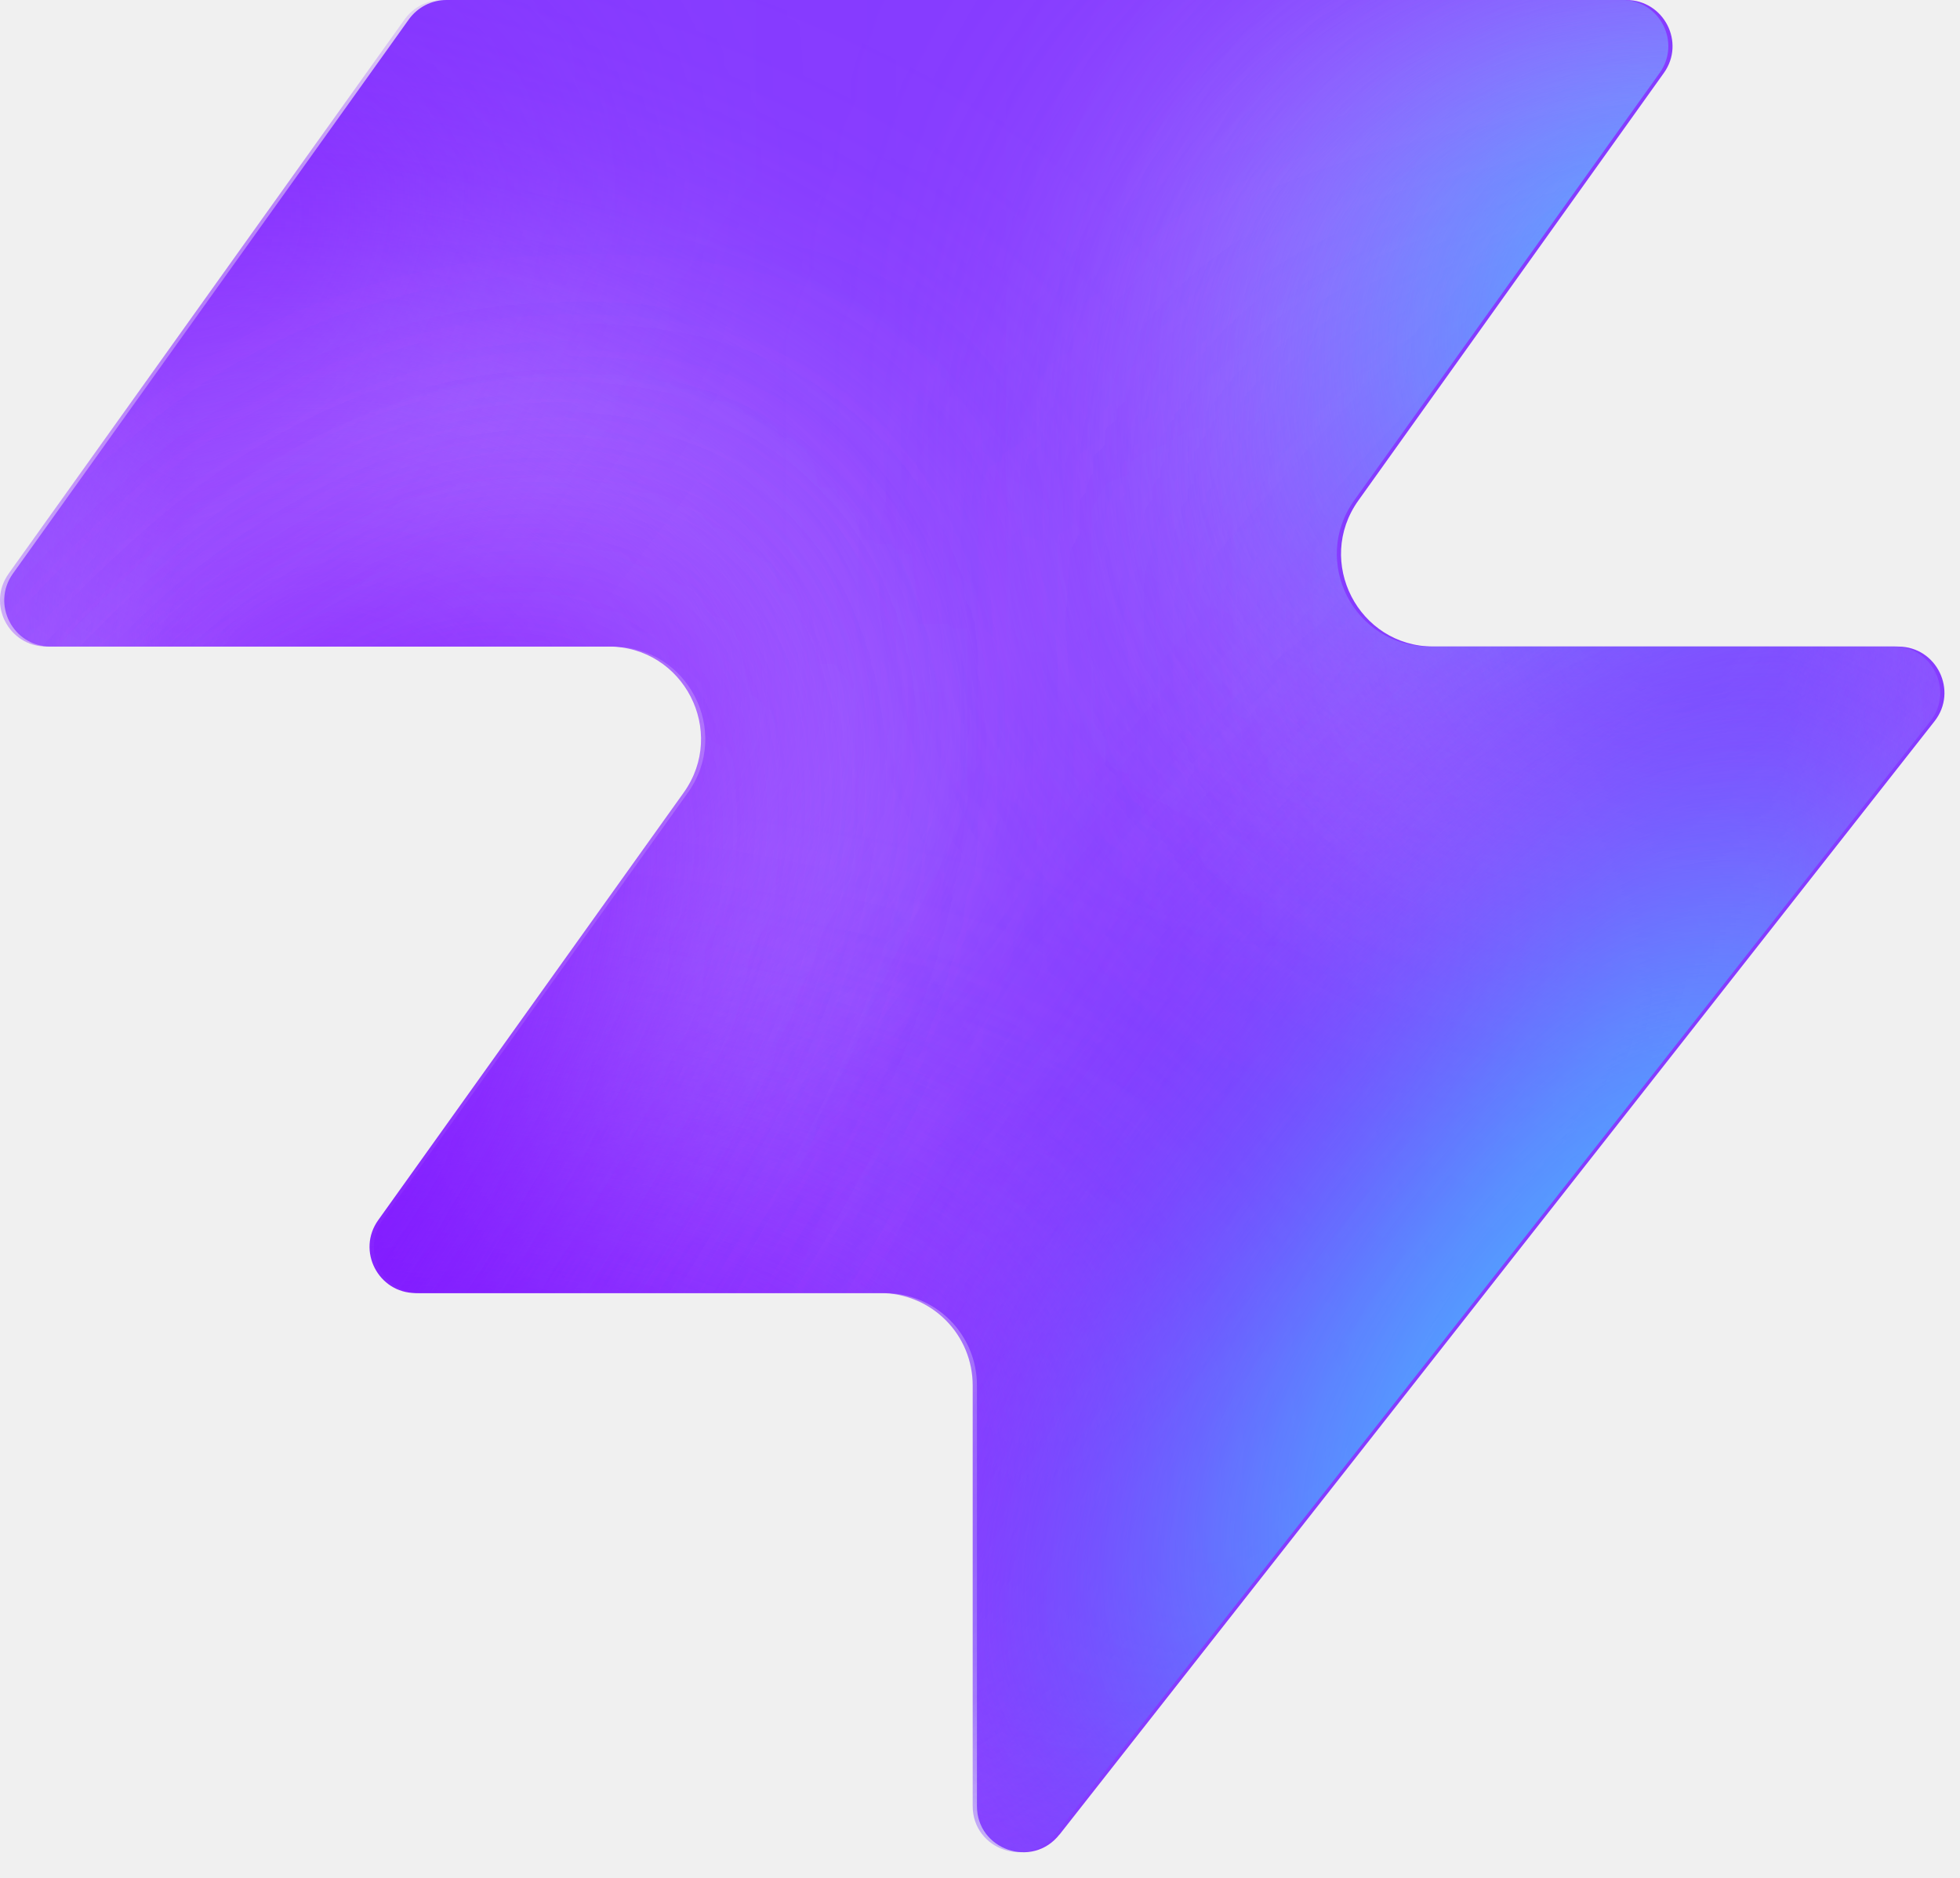
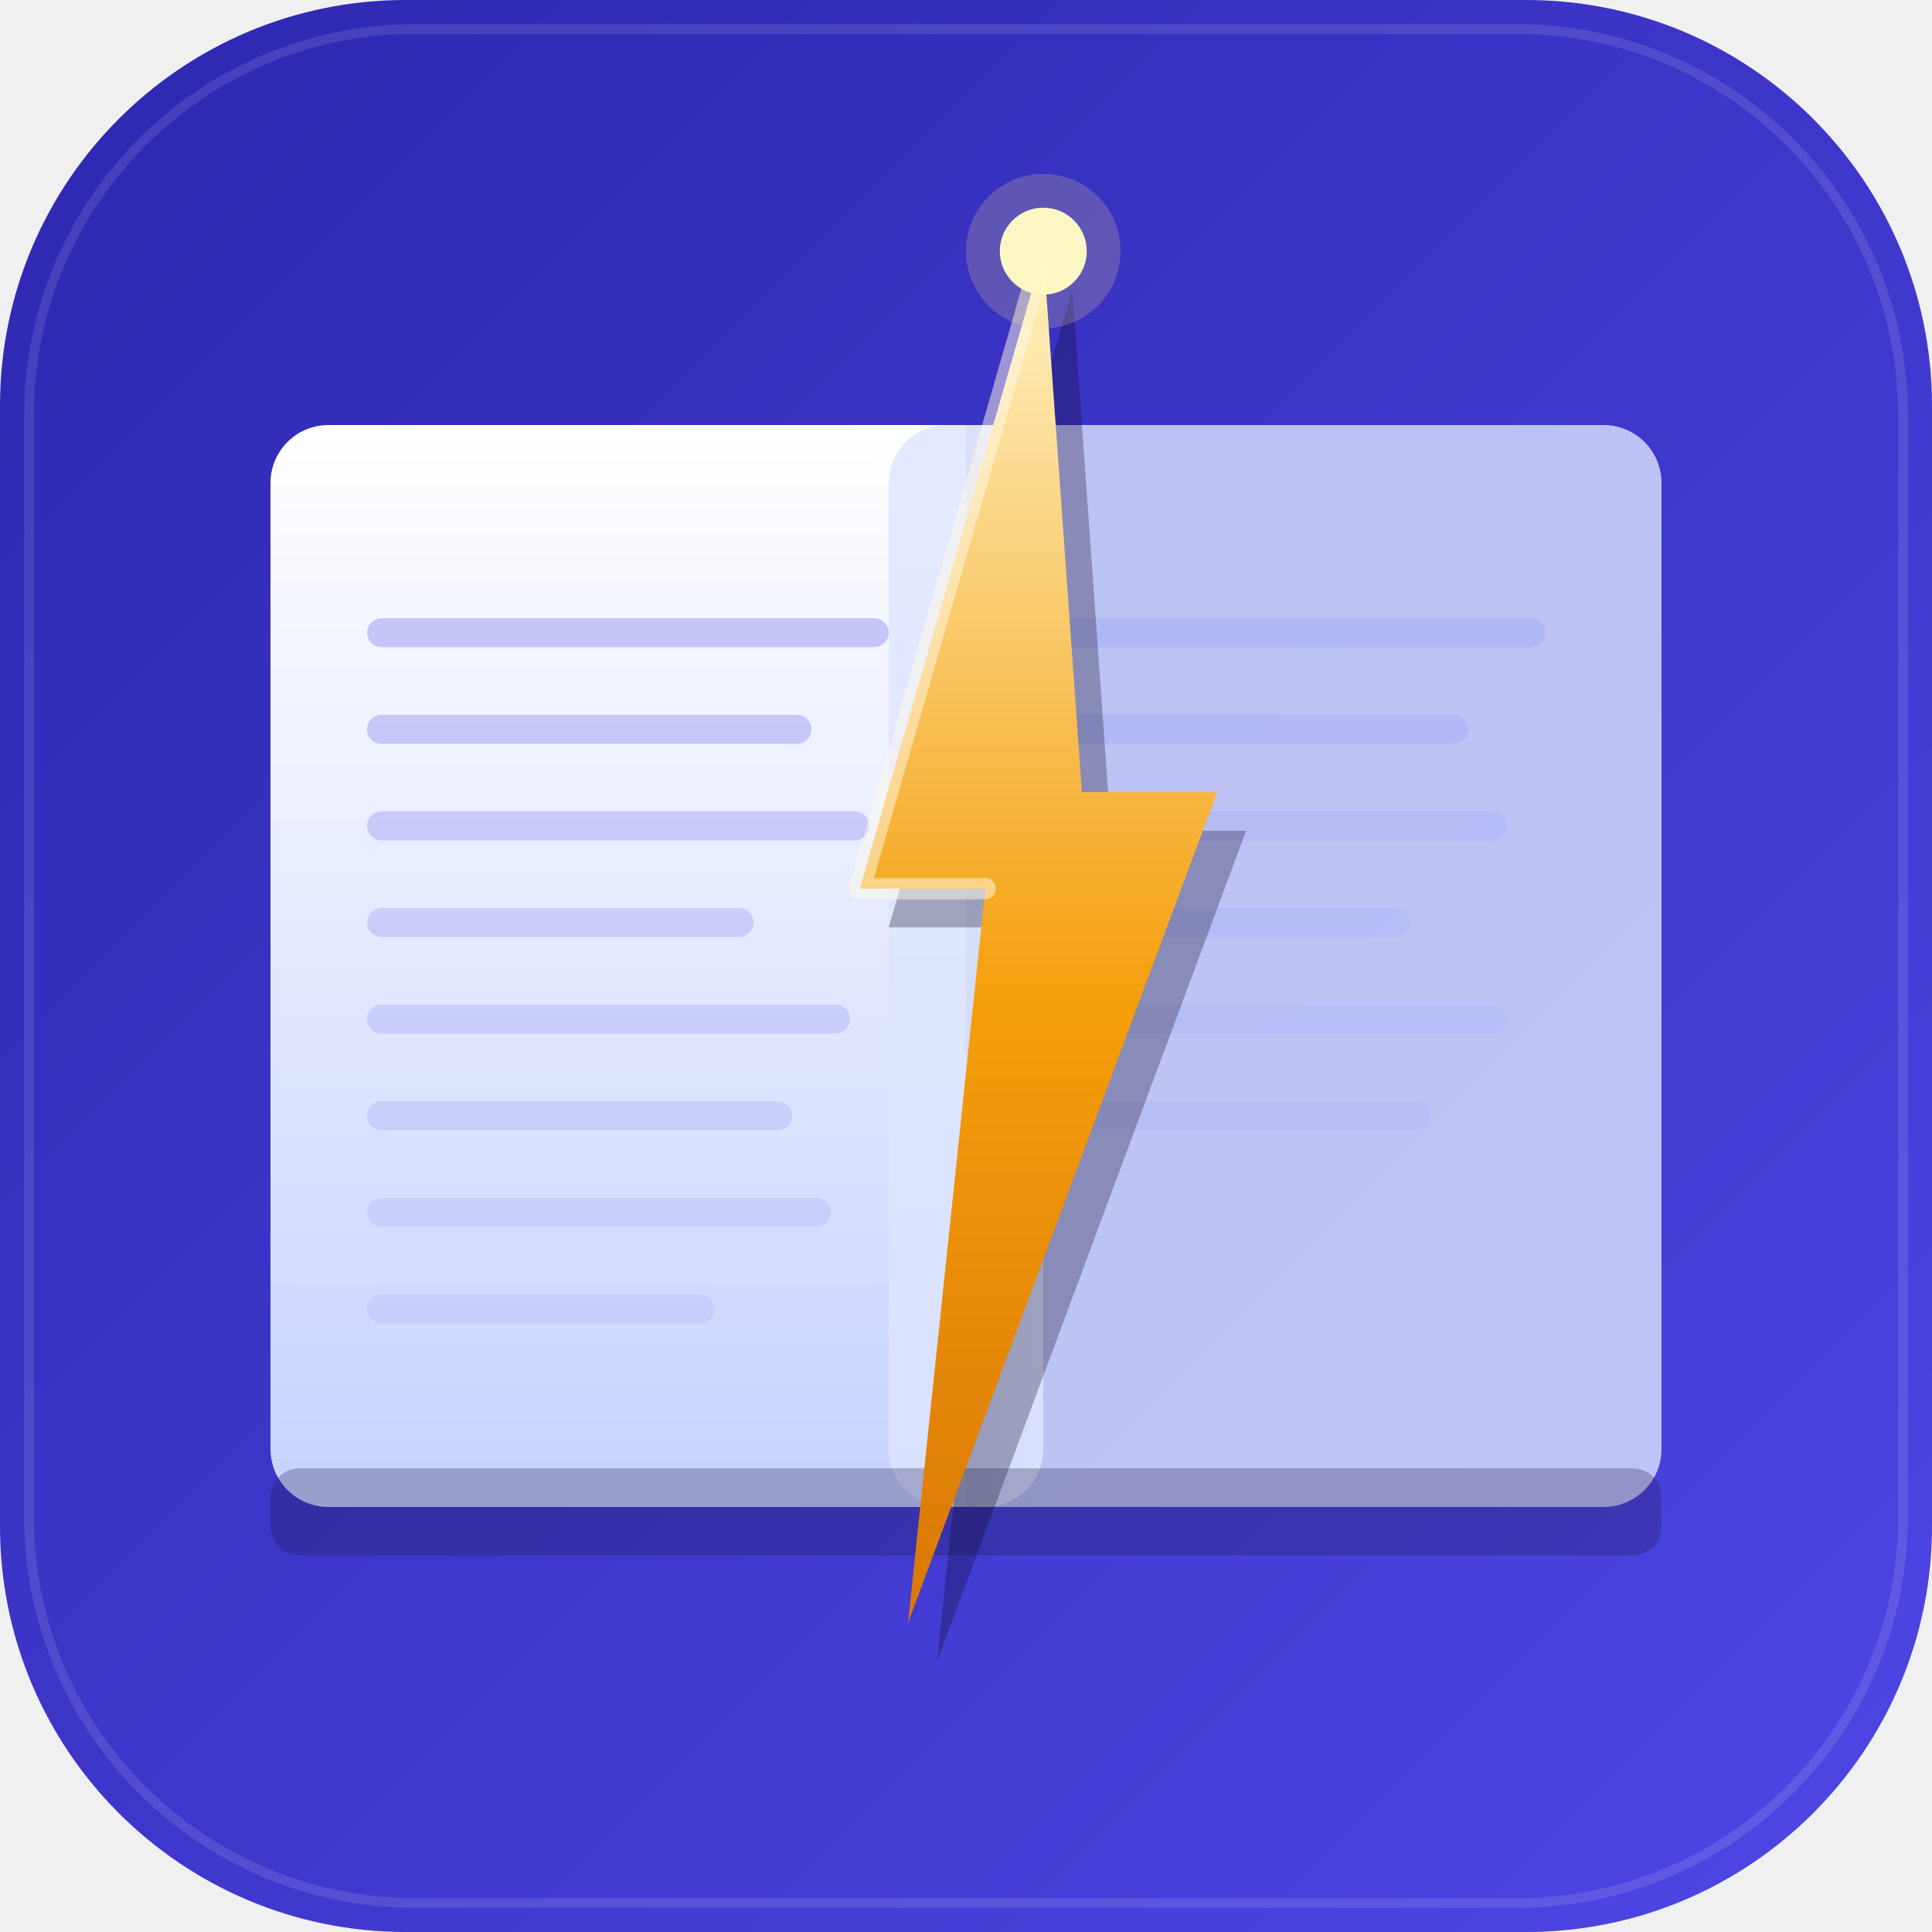
- <svg xmlns="http://www.w3.org/2000/svg" width="48" height="46" fill="none" viewBox="0 0 48 46">
-   <path fill="#863bff" d="M25.946 44.938c-.664.845-2.021.375-2.021-.698V33.937a2.26 2.26 0 0 0-2.262-2.262H10.287c-.92 0-1.456-1.04-.92-1.788l7.48-10.471c1.07-1.497 0-3.578-1.842-3.578H1.237c-.92 0-1.456-1.04-.92-1.788L10.013.474c.214-.297.556-.474.92-.474h28.894c.92 0 1.456 1.04.92 1.788l-7.48 10.471c-1.07 1.498 0 3.579 1.842 3.579h11.377c.943 0 1.473 1.088.89 1.83L25.947 44.94z" style="fill:#863bff;fill:color(display-p3 .525 .23 1);fill-opacity:1" />
-   <mask id="a" width="48" height="46" x="0" y="0" maskUnits="userSpaceOnUse" style="mask-type:alpha">
-     <path fill="#000" d="M25.842 44.938c-.664.844-2.021.375-2.021-.698V33.937a2.26 2.26 0 0 0-2.262-2.262H10.183c-.92 0-1.456-1.04-.92-1.788l7.48-10.471c1.07-1.498 0-3.579-1.842-3.579H1.133c-.92 0-1.456-1.04-.92-1.787L9.91.473c.214-.297.556-.474.92-.474h28.894c.92 0 1.456 1.04.92 1.788l-7.48 10.471c-1.07 1.498 0 3.578 1.842 3.578h11.377c.943 0 1.473 1.088.89 1.832L25.843 44.94z" style="fill:#000;fill-opacity:1" />
-   </mask>
-   <g mask="url(#a)">
-     <g filter="url(#b)">
-       <ellipse cx="5.508" cy="14.704" fill="#ede6ff" rx="5.508" ry="14.704" style="fill:#ede6ff;fill:color(display-p3 .927 .903 1);fill-opacity:1" transform="matrix(.00324 1 1 -.00324 -4.47 31.516)" />
-     </g>
-     <g filter="url(#c)">
-       <ellipse cx="10.399" cy="29.851" fill="#ede6ff" rx="10.399" ry="29.851" style="fill:#ede6ff;fill:color(display-p3 .927 .903 1);fill-opacity:1" transform="matrix(.00324 1 1 -.00324 -39.328 7.883)" />
-     </g>
-     <g filter="url(#d)">
-       <ellipse cx="5.508" cy="30.487" fill="#7e14ff" rx="5.508" ry="30.487" style="fill:#7e14ff;fill:color(display-p3 .492 .077 1);fill-opacity:1" transform="rotate(89.814 -25.913 -14.639)scale(1 -1)" />
-     </g>
-     <g filter="url(#e)">
-       <ellipse cx="5.508" cy="30.599" fill="#7e14ff" rx="5.508" ry="30.599" style="fill:#7e14ff;fill:color(display-p3 .492 .077 1);fill-opacity:1" transform="rotate(89.814 -32.644 -3.334)scale(1 -1)" />
-     </g>
-     <g filter="url(#f)">
-       <ellipse cx="5.508" cy="30.599" fill="#7e14ff" rx="5.508" ry="30.599" style="fill:#7e14ff;fill:color(display-p3 .492 .077 1);fill-opacity:1" transform="matrix(.00324 1 1 -.00324 -34.34 30.47)" />
-     </g>
-     <g filter="url(#g)">
-       <ellipse cx="14.072" cy="22.078" fill="#ede6ff" rx="14.072" ry="22.078" style="fill:#ede6ff;fill:color(display-p3 .927 .903 1);fill-opacity:1" transform="rotate(93.35 24.506 48.493)scale(-1 1)" />
-     </g>
-     <g filter="url(#h)">
-       <ellipse cx="3.47" cy="21.501" fill="#7e14ff" rx="3.47" ry="21.501" style="fill:#7e14ff;fill:color(display-p3 .492 .077 1);fill-opacity:1" transform="rotate(89.009 28.708 47.59)scale(-1 1)" />
-     </g>
-     <g filter="url(#i)">
-       <ellipse cx="3.47" cy="21.501" fill="#7e14ff" rx="3.47" ry="21.501" style="fill:#7e14ff;fill:color(display-p3 .492 .077 1);fill-opacity:1" transform="rotate(89.009 28.708 47.59)scale(-1 1)" />
-     </g>
-     <g filter="url(#j)">
-       <ellipse cx=".387" cy="8.972" fill="#7e14ff" rx="4.407" ry="29.108" style="fill:#7e14ff;fill:color(display-p3 .492 .077 1);fill-opacity:1" transform="rotate(39.51 .387 8.972)" />
-     </g>
-     <g filter="url(#k)">
-       <ellipse cx="47.523" cy="-6.092" fill="#7e14ff" rx="4.407" ry="29.108" style="fill:#7e14ff;fill:color(display-p3 .492 .077 1);fill-opacity:1" transform="rotate(37.892 47.523 -6.092)" />
-     </g>
-     <g filter="url(#l)">
-       <ellipse cx="41.412" cy="6.333" fill="#47bfff" rx="5.971" ry="9.665" style="fill:#47bfff;fill:color(display-p3 .28 .748 1);fill-opacity:1" transform="rotate(37.892 41.412 6.333)" />
-     </g>
-     <g filter="url(#m)">
-       <ellipse cx="-1.879" cy="38.332" fill="#7e14ff" rx="4.407" ry="29.108" style="fill:#7e14ff;fill:color(display-p3 .492 .077 1);fill-opacity:1" transform="rotate(37.892 -1.88 38.332)" />
-     </g>
-     <g filter="url(#n)">
-       <ellipse cx="-1.879" cy="38.332" fill="#7e14ff" rx="4.407" ry="29.108" style="fill:#7e14ff;fill:color(display-p3 .492 .077 1);fill-opacity:1" transform="rotate(37.892 -1.88 38.332)" />
-     </g>
-     <g filter="url(#o)">
-       <ellipse cx="35.651" cy="29.907" fill="#7e14ff" rx="4.407" ry="29.108" style="fill:#7e14ff;fill:color(display-p3 .492 .077 1);fill-opacity:1" transform="rotate(37.892 35.651 29.907)" />
-     </g>
-     <g filter="url(#p)">
-       <ellipse cx="38.418" cy="32.4" fill="#47bfff" rx="5.971" ry="15.297" style="fill:#47bfff;fill:color(display-p3 .28 .748 1);fill-opacity:1" transform="rotate(37.892 38.418 32.4)" />
-     </g>
-   </g>
+ <svg xmlns="http://www.w3.org/2000/svg" width="200" height="200" viewBox="0 0 200 200" fill="none">
  <defs>
-     <filter id="b" width="60.045" height="41.654" x="-19.77" y="16.149" color-interpolation-filters="sRGB" filterUnits="userSpaceOnUse">
-       <feFlood flood-opacity="0" result="BackgroundImageFix" />
-       <feBlend in="SourceGraphic" in2="BackgroundImageFix" result="shape" />
-       <feGaussianBlur result="effect1_foregroundBlur_2002_17158" stdDeviation="7.659" />
-     </filter>
-     <filter id="c" width="90.34" height="51.437" x="-54.613" y="-7.533" color-interpolation-filters="sRGB" filterUnits="userSpaceOnUse">
-       <feFlood flood-opacity="0" result="BackgroundImageFix" />
-       <feBlend in="SourceGraphic" in2="BackgroundImageFix" result="shape" />
-       <feGaussianBlur result="effect1_foregroundBlur_2002_17158" stdDeviation="7.659" />
-     </filter>
-     <filter id="d" width="79.355" height="29.4" x="-49.64" y="2.03" color-interpolation-filters="sRGB" filterUnits="userSpaceOnUse">
-       <feFlood flood-opacity="0" result="BackgroundImageFix" />
-       <feBlend in="SourceGraphic" in2="BackgroundImageFix" result="shape" />
-       <feGaussianBlur result="effect1_foregroundBlur_2002_17158" stdDeviation="4.596" />
-     </filter>
-     <filter id="e" width="79.579" height="29.4" x="-45.045" y="20.029" color-interpolation-filters="sRGB" filterUnits="userSpaceOnUse">
-       <feFlood flood-opacity="0" result="BackgroundImageFix" />
-       <feBlend in="SourceGraphic" in2="BackgroundImageFix" result="shape" />
-       <feGaussianBlur result="effect1_foregroundBlur_2002_17158" stdDeviation="4.596" />
-     </filter>
-     <filter id="f" width="79.579" height="29.4" x="-43.513" y="21.178" color-interpolation-filters="sRGB" filterUnits="userSpaceOnUse">
-       <feFlood flood-opacity="0" result="BackgroundImageFix" />
-       <feBlend in="SourceGraphic" in2="BackgroundImageFix" result="shape" />
-       <feGaussianBlur result="effect1_foregroundBlur_2002_17158" stdDeviation="4.596" />
-     </filter>
-     <filter id="g" width="74.749" height="58.852" x="15.756" y="-17.901" color-interpolation-filters="sRGB" filterUnits="userSpaceOnUse">
-       <feFlood flood-opacity="0" result="BackgroundImageFix" />
-       <feBlend in="SourceGraphic" in2="BackgroundImageFix" result="shape" />
-       <feGaussianBlur result="effect1_foregroundBlur_2002_17158" stdDeviation="7.659" />
-     </filter>
-     <filter id="h" width="61.377" height="25.362" x="23.548" y="2.284" color-interpolation-filters="sRGB" filterUnits="userSpaceOnUse">
-       <feFlood flood-opacity="0" result="BackgroundImageFix" />
-       <feBlend in="SourceGraphic" in2="BackgroundImageFix" result="shape" />
-       <feGaussianBlur result="effect1_foregroundBlur_2002_17158" stdDeviation="4.596" />
-     </filter>
-     <filter id="i" width="61.377" height="25.362" x="23.548" y="2.284" color-interpolation-filters="sRGB" filterUnits="userSpaceOnUse">
-       <feFlood flood-opacity="0" result="BackgroundImageFix" />
-       <feBlend in="SourceGraphic" in2="BackgroundImageFix" result="shape" />
-       <feGaussianBlur result="effect1_foregroundBlur_2002_17158" stdDeviation="4.596" />
-     </filter>
-     <filter id="j" width="56.045" height="63.649" x="-27.636" y="-22.853" color-interpolation-filters="sRGB" filterUnits="userSpaceOnUse">
-       <feFlood flood-opacity="0" result="BackgroundImageFix" />
-       <feBlend in="SourceGraphic" in2="BackgroundImageFix" result="shape" />
-       <feGaussianBlur result="effect1_foregroundBlur_2002_17158" stdDeviation="4.596" />
-     </filter>
-     <filter id="k" width="54.814" height="64.646" x="20.116" y="-38.415" color-interpolation-filters="sRGB" filterUnits="userSpaceOnUse">
-       <feFlood flood-opacity="0" result="BackgroundImageFix" />
-       <feBlend in="SourceGraphic" in2="BackgroundImageFix" result="shape" />
-       <feGaussianBlur result="effect1_foregroundBlur_2002_17158" stdDeviation="4.596" />
-     </filter>
-     <filter id="l" width="33.541" height="35.313" x="24.641" y="-11.323" color-interpolation-filters="sRGB" filterUnits="userSpaceOnUse">
-       <feFlood flood-opacity="0" result="BackgroundImageFix" />
-       <feBlend in="SourceGraphic" in2="BackgroundImageFix" result="shape" />
-       <feGaussianBlur result="effect1_foregroundBlur_2002_17158" stdDeviation="4.596" />
-     </filter>
-     <filter id="m" width="54.814" height="64.646" x="-29.286" y="6.009" color-interpolation-filters="sRGB" filterUnits="userSpaceOnUse">
-       <feFlood flood-opacity="0" result="BackgroundImageFix" />
-       <feBlend in="SourceGraphic" in2="BackgroundImageFix" result="shape" />
-       <feGaussianBlur result="effect1_foregroundBlur_2002_17158" stdDeviation="4.596" />
-     </filter>
-     <filter id="n" width="54.814" height="64.646" x="-29.286" y="6.009" color-interpolation-filters="sRGB" filterUnits="userSpaceOnUse">
-       <feFlood flood-opacity="0" result="BackgroundImageFix" />
-       <feBlend in="SourceGraphic" in2="BackgroundImageFix" result="shape" />
-       <feGaussianBlur result="effect1_foregroundBlur_2002_17158" stdDeviation="4.596" />
-     </filter>
-     <filter id="o" width="54.814" height="64.646" x="8.244" y="-2.416" color-interpolation-filters="sRGB" filterUnits="userSpaceOnUse">
-       <feFlood flood-opacity="0" result="BackgroundImageFix" />
-       <feBlend in="SourceGraphic" in2="BackgroundImageFix" result="shape" />
-       <feGaussianBlur result="effect1_foregroundBlur_2002_17158" stdDeviation="4.596" />
-     </filter>
-     <filter id="p" width="39.409" height="43.623" x="18.713" y="10.588" color-interpolation-filters="sRGB" filterUnits="userSpaceOnUse">
-       <feFlood flood-opacity="0" result="BackgroundImageFix" />
-       <feBlend in="SourceGraphic" in2="BackgroundImageFix" result="shape" />
-       <feGaussianBlur result="effect1_foregroundBlur_2002_17158" stdDeviation="4.596" />
-     </filter>
+     <linearGradient id="bg" x1="0" y1="0" x2="200" y2="200" gradientUnits="userSpaceOnUse">
+       <stop offset="0%" stop-color="#2D27B0" />
+       <stop offset="100%" stop-color="#4F46E5" />
+     </linearGradient>
+     <linearGradient id="pg" x1="0" y1="44" x2="0" y2="156" gradientUnits="userSpaceOnUse">
+       <stop offset="0%" stop-color="#ffffff" />
+       <stop offset="100%" stop-color="#c7d2fe" />
+     </linearGradient>
+     <linearGradient id="sh" x1="100" y1="0" x2="108" y2="0" gradientUnits="userSpaceOnUse">
+       <stop offset="0%" stop-color="#1e1b4b" stop-opacity="0.22" />
+       <stop offset="100%" stop-color="#1e1b4b" stop-opacity="0" />
+     </linearGradient>
+     <linearGradient id="bolt" x1="108" y1="26" x2="108" y2="168" gradientUnits="userSpaceOnUse">
+       <stop offset="0%" stop-color="#fef3c7" />
+       <stop offset="55%" stop-color="#f59e0b" />
+       <stop offset="100%" stop-color="#d97706" />
+     </linearGradient>
  </defs>
+   <rect width="200" height="200" rx="42" fill="url(#bg)" />
+   <rect x="3" y="3" width="194" height="194" rx="40" fill="none" stroke="#ffffff" stroke-width="1" stroke-opacity="0.11" />
+   <rect x="28" y="44" width="80" height="112" rx="6" fill="url(#pg)" />
+   <rect x="100" y="44" width="8" height="112" fill="url(#sh)" />
+   <rect x="92" y="44" width="80" height="112" rx="6" fill="#dde4ff" fill-opacity="0.80" />
+   <rect x="28" y="152" width="144" height="9" rx="3" fill="#1e1b4b" fill-opacity="0.28" />
+   <rect x="38" y="64" width="54" height="3" rx="1.5" fill="#4f46e5" fill-opacity="0.28" />
+   <rect x="38" y="74" width="46" height="3" rx="1.5" fill="#4f46e5" fill-opacity="0.25" />
+   <rect x="38" y="84" width="52" height="3" rx="1.5" fill="#4f46e5" fill-opacity="0.22" />
+   <rect x="38" y="94" width="40" height="3" rx="1.5" fill="#4f46e5" fill-opacity="0.19" />
+   <rect x="38" y="104" width="50" height="3" rx="1.5" fill="#4f46e5" fill-opacity="0.16" />
+   <rect x="38" y="114" width="44" height="3" rx="1.5" fill="#4f46e5" fill-opacity="0.13" />
+   <rect x="38" y="124" width="48" height="3" rx="1.5" fill="#4f46e5" fill-opacity="0.10" />
+   <rect x="38" y="134" width="36" height="3" rx="1.5" fill="#4f46e5" fill-opacity="0.08" />
+   <rect x="106" y="64" width="54" height="3" rx="1.5" fill="#818cf8" fill-opacity="0.20" />
+   <rect x="106" y="74" width="46" height="3" rx="1.5" fill="#818cf8" fill-opacity="0.18" />
+   <rect x="106" y="84" width="50" height="3" rx="1.5" fill="#818cf8" fill-opacity="0.15" />
+   <rect x="106" y="94" width="40" height="3" rx="1.5" fill="#818cf8" fill-opacity="0.13" />
+   <rect x="106" y="104" width="50" height="3" rx="1.5" fill="#818cf8" fill-opacity="0.11" />
+   <rect x="106" y="114" width="42" height="3" rx="1.5" fill="#818cf8" fill-opacity="0.09" />
+   <path d="M108 26 L89 92 L102 92 L94 168 L126 82 L112 82 Z" fill="#0f0c29" fill-opacity="0.30" transform="translate(3 4)" />
+   <path d="M108 26 L89 92 L102 92 L94 168 L126 82 L112 82 Z" fill="url(#bolt)" />
+   <path d="M108 26 L89 92 L102 92" fill="none" stroke="#fffbeb" stroke-width="2.2" stroke-linecap="round" stroke-linejoin="round" stroke-opacity="0.50" />
+   <circle cx="108" cy="26" r="8" fill="#fde68a" fill-opacity="0.20" />
+   <circle cx="108" cy="26" r="4.5" fill="#fef9c3" fill-opacity="0.98" />
</svg>
